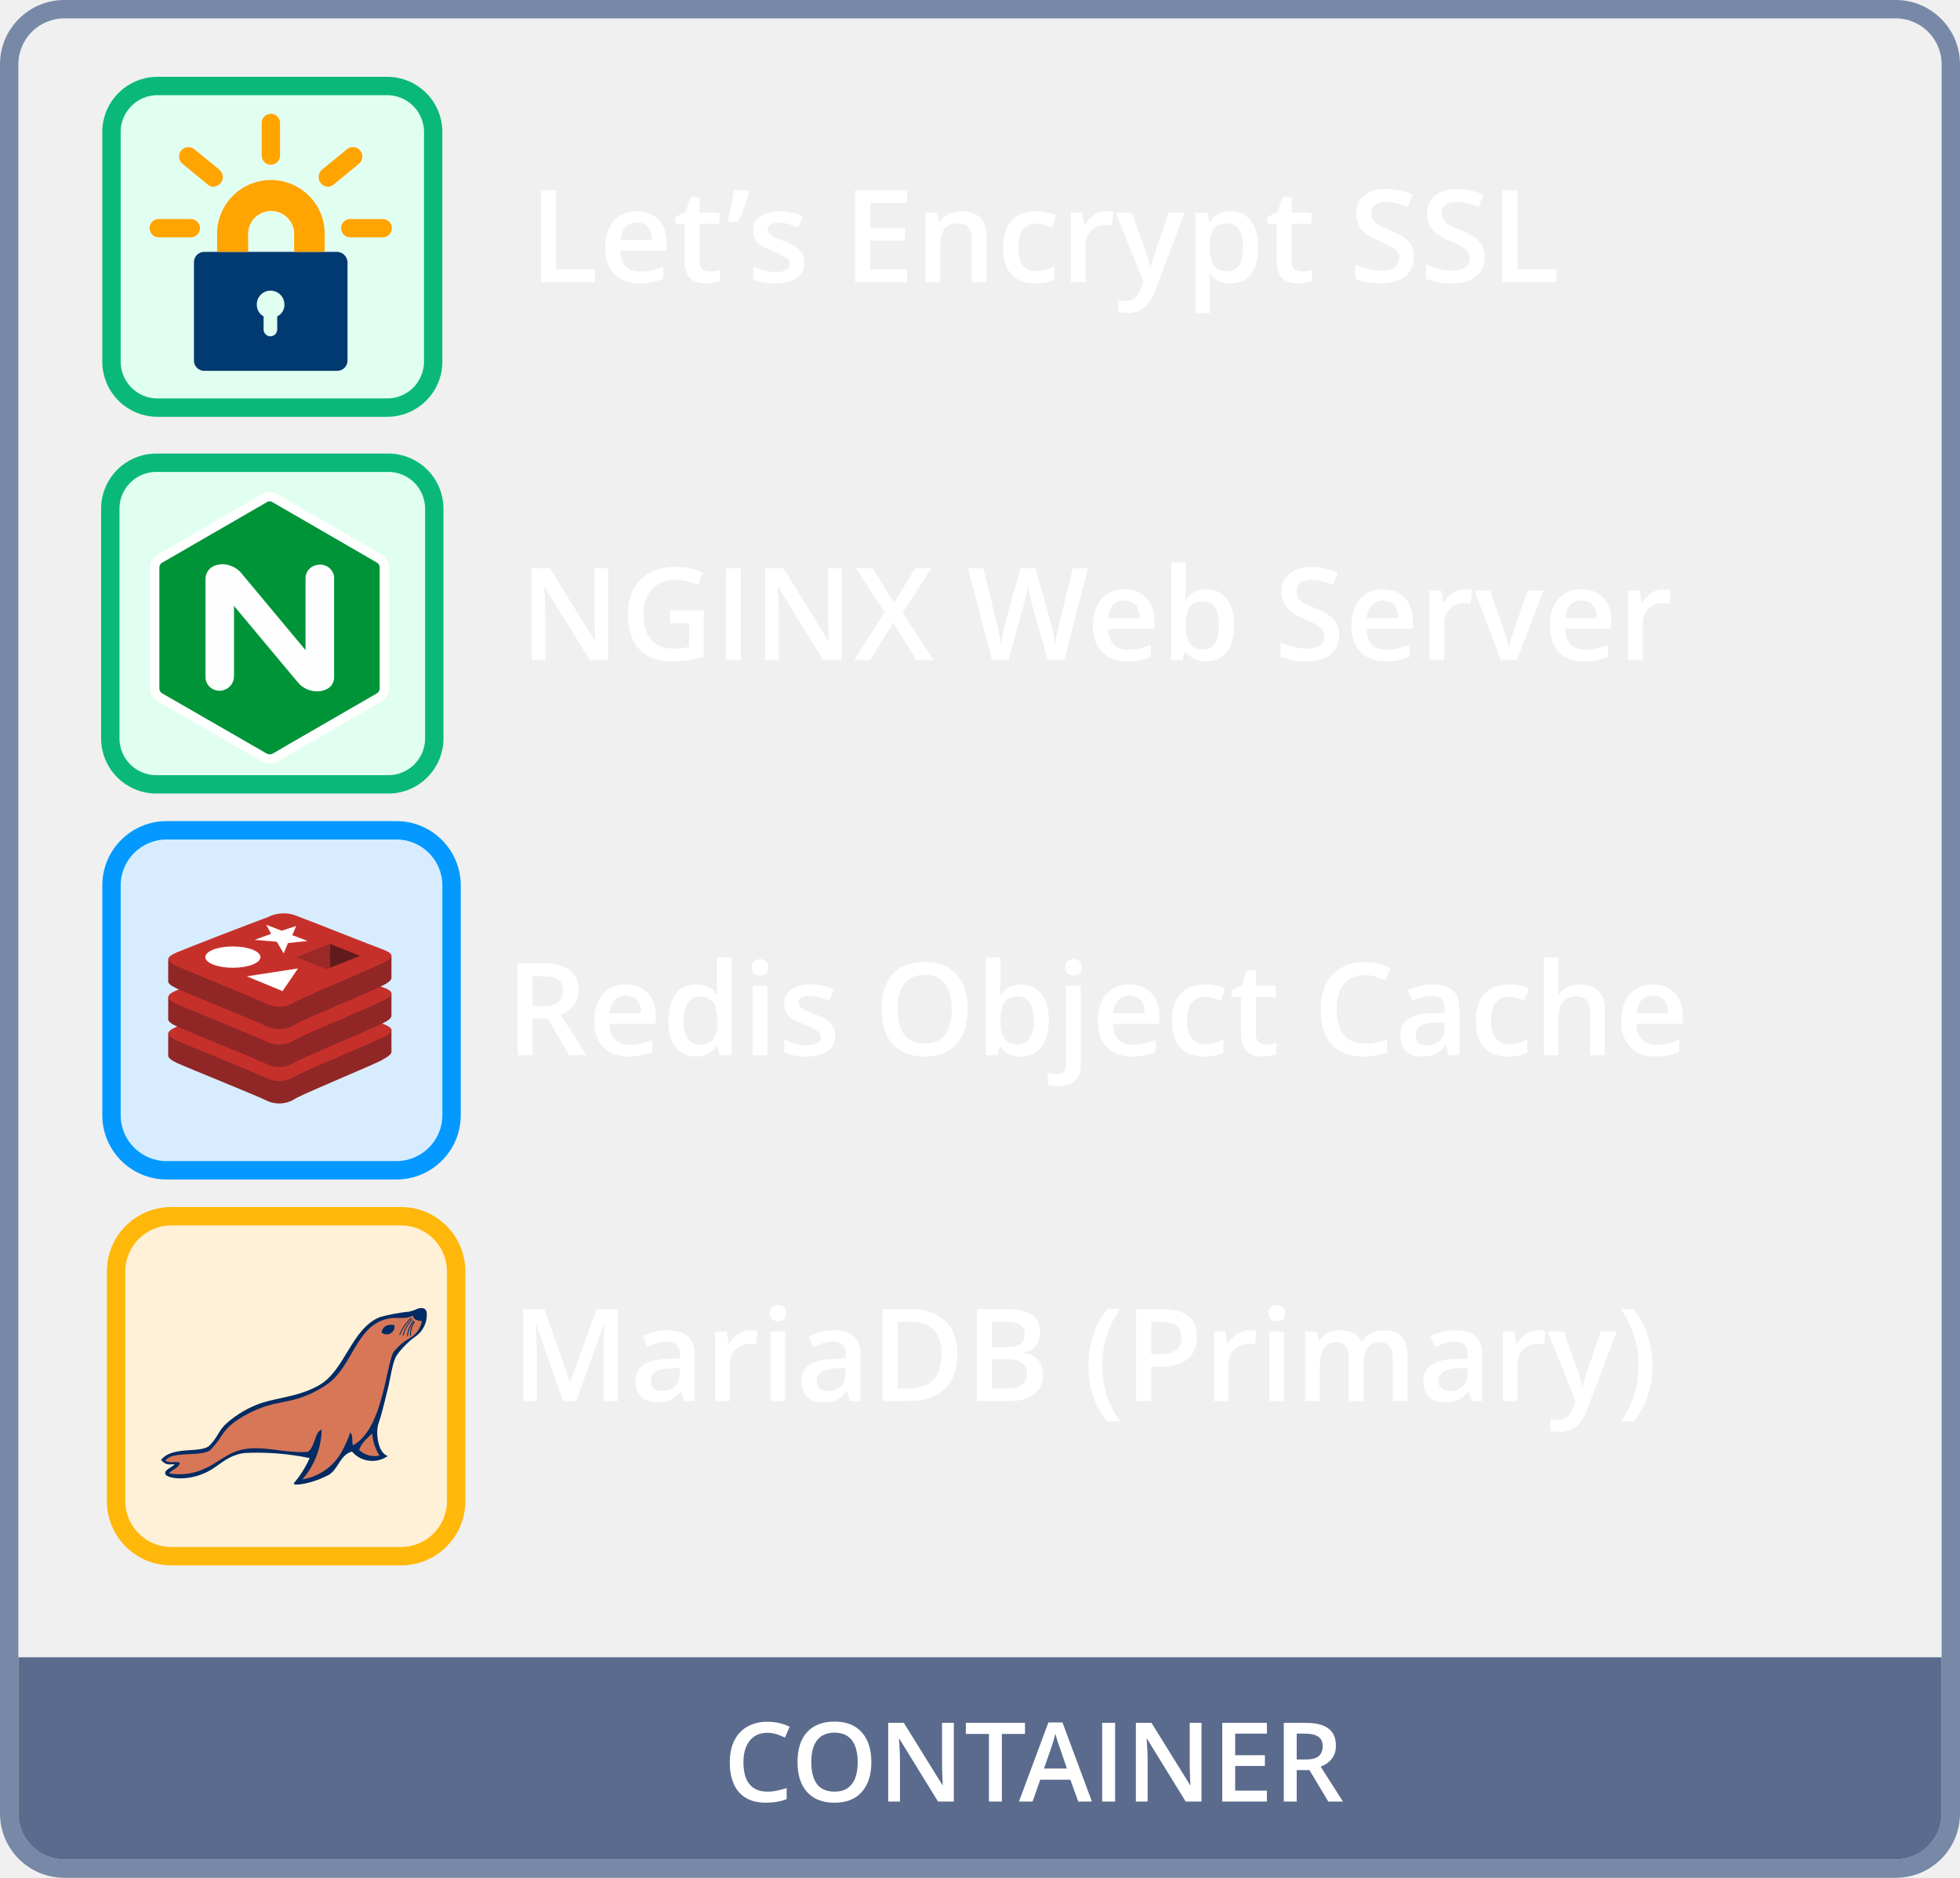
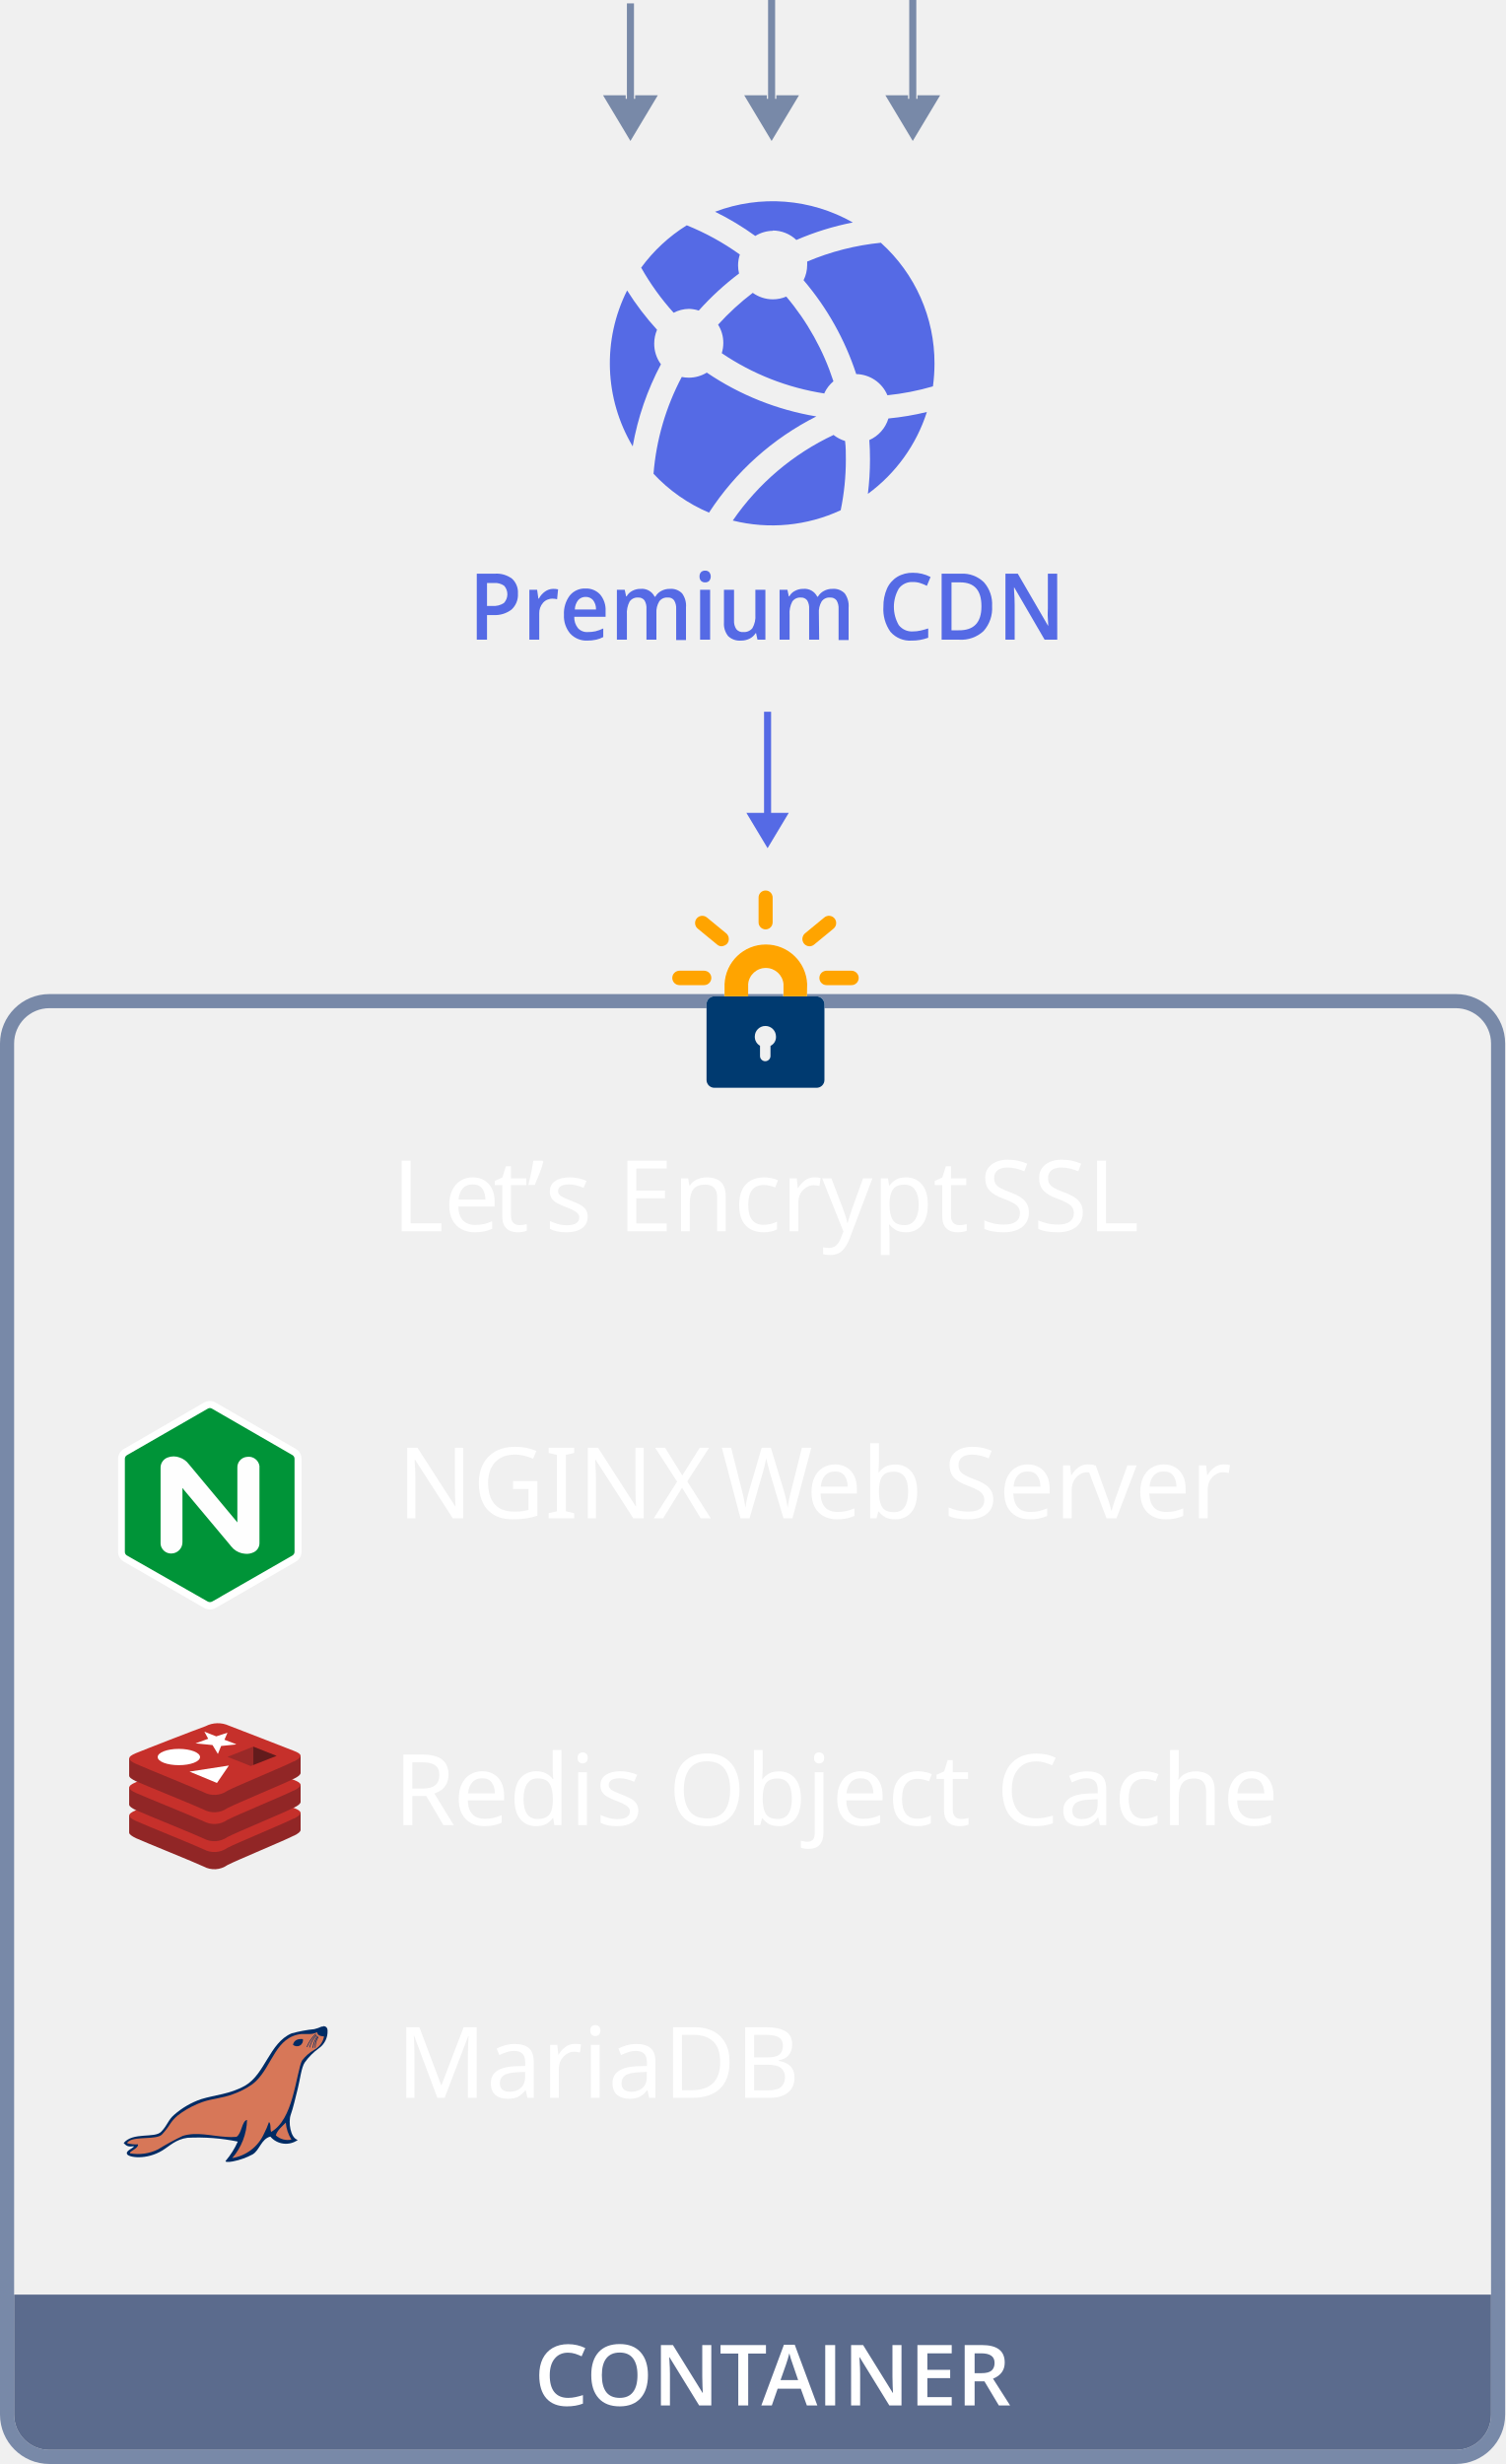
- <svg xmlns="http://www.w3.org/2000/svg" viewBox="0 0 213.25 204.36">
+ <svg xmlns="http://www.w3.org/2000/svg" viewBox="0 0 213.25 349.1">
  <defs>
-     <style>.cls-1{fill:#7889a8;}.cls-2{fill:#5b6b8d;}.cls-3{fill:#e1fff1;stroke:#0ab979;stroke-miterlimit:10;stroke-width:2px;}.cls-17,.cls-18,.cls-4{fill:#fff;}.cls-5{fill:#003a70;}.cls-6{fill:#ffa400;}.cls-7{fill:#d7edff;}.cls-8{fill:#0399ff;}.cls-9{fill:#912626;}.cls-10{fill:#c6302b;}.cls-11{fill:#621b1c;}.cls-12{fill:#9a2928;}.cls-13{fill:#fff1d7;}.cls-14{fill:#ffb70a;}.cls-15{fill:#002b64;}.cls-16{fill:#d77758;}.cls-17{font-size:12px;}.cls-17,.cls-18{font-family:OpenSans-SemiBold, Open Sans;font-weight:600;}.cls-18{font-size:14px;}.cls-19{fill:#009438;}.cls-20{fill:#fefefe;}</style>
+     <style>.cls-1{fill:#7889a8;}.cls-2{fill:#5b6b8d;}.cls-12,.cls-13,.cls-3{fill:#fff;}.cls-4{fill:#003a70;}.cls-5{fill:#ffa400;}.cls-6{fill:#912626;}.cls-7{fill:#c6302b;}.cls-8{fill:#621b1c;}.cls-9{fill:#9a2928;}.cls-10{fill:#002b64;}.cls-11{fill:#d77758;}.cls-12{font-size:12px;font-family:OpenSans-SemiBold, Open Sans;font-weight:600;}.cls-13{font-size:14px;font-family:Tahoma;}.cls-14{letter-spacing:0.01em;}.cls-15{letter-spacing:-0.03em;}.cls-16{letter-spacing:-0.01em;}.cls-17{letter-spacing:-0.02em;}.cls-18{fill:#556ae5;}.cls-19{fill:#009438;}.cls-20{fill:#fefefe;}.cls-21{letter-spacing:-0.04em;}.cls-22{letter-spacing:0em;}.cls-23{letter-spacing:-0.01em;}</style>
  </defs>
  <g id="Layer_2" data-name="Layer 2">
    <g id="Слой_1" data-name="Слой 1">
-       <path class="cls-1" d="M206.25,2a5,5,0,0,1,5,5V197.36a5,5,0,0,1-5,5H7a5,5,0,0,1-5-5V7A5,5,0,0,1,7,2H206.25m0-2H7A7,7,0,0,0,0,7V197.36a7,7,0,0,0,7,7H206.25a7,7,0,0,0,7-7V7a7,7,0,0,0-7-7Z" />
-       <path class="cls-2" d="M2,180.36H211.25a0,0,0,0,1,0,0v17a5,5,0,0,1-5,5H7a5,5,0,0,1-5-5v-17A0,0,0,0,1,2,180.36Z" />
-       <rect class="cls-3" x="12.13" y="9.36" width="35" height="35" rx="5" />
-       <path class="cls-4" d="M36.68,27.41H35.33V25.69a5.86,5.86,0,1,0-11.71,0v1.72H22.23a1.12,1.12,0,0,0-1.13,1.13V39.23a1.12,1.12,0,0,0,1.13,1.13H36.68a1.12,1.12,0,0,0,1.13-1.13V28.54A1.16,1.16,0,0,0,36.68,27.41Zm-6.52,7v1.45a.74.74,0,0,1-1.48,0V34.43a1.44,1.44,0,0,1-.74-1.3,1.48,1.48,0,0,1,3,0A1.37,1.37,0,0,1,30.16,34.43Zm-3.19-7V25.69a2.51,2.51,0,1,1,5,0v1.72Z" />
-       <path class="cls-4" d="M21.78,24.81a1,1,0,0,0-1-1H17.27a1,1,0,0,0,0,2h3.49A1,1,0,0,0,21.78,24.81Z" />
-       <path class="cls-4" d="M22.6,20.08a.87.87,0,0,0,.63.25,1.17,1.17,0,0,0,.81-.39,1.06,1.06,0,0,0-.14-1.45l-2.75-2.25a1,1,0,1,0-1.3,1.58Z" />
-       <path class="cls-4" d="M29.47,17.93a1,1,0,0,0,1-1V13.38a1,1,0,1,0-2,0v3.53A1,1,0,0,0,29.47,17.93Z" />
-       <path class="cls-4" d="M35.68,20.33a1,1,0,0,0,.67-.25l2.75-2.26a1,1,0,1,0-1.31-1.58L35,18.49a1.06,1.06,0,0,0-.14,1.45A1,1,0,0,0,35.68,20.33Z" />
-       <path class="cls-4" d="M41.64,23.78H38.11a1,1,0,0,0,0,2h3.53a1,1,0,0,0,0-2Z" />
-       <path class="cls-5" d="M36.68,27.41H22.23a1.12,1.12,0,0,0-1.13,1.13V39.23a1.12,1.12,0,0,0,1.13,1.13H36.68a1.12,1.12,0,0,0,1.13-1.13V28.54A1.16,1.16,0,0,0,36.68,27.41Zm-6.52,7v1.45a.74.74,0,0,1-1.48,0V34.43a1.44,1.44,0,0,1-.74-1.3,1.48,1.48,0,0,1,3,0A1.37,1.37,0,0,1,30.16,34.43Z" />
-       <path class="cls-6" d="M35.33,27.41H32V25.69a2.51,2.51,0,1,0-5,0v1.72H23.62V25.69a5.86,5.86,0,1,1,11.71,0Z" />
-       <path class="cls-6" d="M20.76,25.83H17.27a1,1,0,0,1,0-2h3.49a1,1,0,0,1,0,2Z" />
-       <path class="cls-6" d="M23.23,20.33a.87.87,0,0,1-.63-.25l-2.75-2.26a1,1,0,1,1,1.3-1.58l2.75,2.25A1.06,1.06,0,0,1,24,19.94,1.17,1.17,0,0,1,23.23,20.33Z" />
-       <path class="cls-6" d="M29.47,17.93a1,1,0,0,1-1-1V13.38a1,1,0,1,1,2,0v3.53A1,1,0,0,1,29.47,17.93Z" />
-       <path class="cls-6" d="M35.68,20.33a1,1,0,0,1-.78-.39A1.06,1.06,0,0,1,35,18.49l2.75-2.25a1,1,0,1,1,1.31,1.58l-2.75,2.26A1,1,0,0,1,35.68,20.33Z" />
-       <path class="cls-6" d="M41.64,25.83H38.11a1,1,0,0,1,0-2h3.53a1,1,0,0,1,0,2Z" />
-       <rect class="cls-3" x="12" y="50.36" width="35.25" height="35" rx="5" />
-       <rect class="cls-7" x="12.13" y="90.36" width="37" height="37" rx="6" />
-       <path class="cls-8" d="M43.13,91.36a5,5,0,0,1,5,5v25a5,5,0,0,1-5,5h-25a5,5,0,0,1-5-5v-25a5,5,0,0,1,5-5h25m0-2h-25a7,7,0,0,0-7,7v25a7,7,0,0,0,7,7h25a7,7,0,0,0,7-7v-25a7,7,0,0,0-7-7Z" />
-       <path class="cls-9" d="M41.64,115.33c-1.29.67-8,3.43-9.43,4.18a3.21,3.21,0,0,1-3.36.19c-1.12-.54-8.27-3.42-9.55-4-.65-.3-1-.56-1-.81V112.4s9.3-2,10.81-2.57a3.87,3.87,0,0,1,3.3-.09c1.27.47,8.91,1.85,10.18,2.31,0,0,0,2.2,0,2.42s-.29.51-1,.86" />
-       <path class="cls-10" d="M41.64,112.89c-1.29.67-8,3.43-9.43,4.18a3.21,3.21,0,0,1-3.36.19c-1.12-.54-8.27-3.42-9.55-4s-1.32-1-.05-1.53,8.36-3.28,9.87-3.82a3.8,3.8,0,0,1,3.3-.09c1.27.47,7.95,3.12,9.21,3.59s1.31.84,0,1.52" />
-       <path class="cls-9" d="M41.64,111.35c-1.29.68-8,3.44-9.43,4.18a3.19,3.19,0,0,1-3.36.2c-1.12-.54-8.27-3.42-9.55-4-.65-.3-1-.56-1-.81v-2.45s9.3-2,10.81-2.57a3.83,3.83,0,0,1,3.3-.09c1.27.47,8.91,1.85,10.18,2.31,0,0,0,2.19,0,2.42s-.29.51-1,.85" />
-       <path class="cls-10" d="M41.64,108.91c-1.29.68-8,3.44-9.43,4.18a3.19,3.19,0,0,1-3.36.2c-1.12-.54-8.27-3.42-9.55-4s-1.32-1-.05-1.53,8.36-3.28,9.87-3.82a3.8,3.8,0,0,1,3.3-.09c1.27.47,7.95,3.12,9.21,3.58s1.31.85,0,1.52h0" />
-       <path class="cls-9" d="M41.64,107.24c-1.29.67-8,3.43-9.43,4.18a3.21,3.21,0,0,1-3.36.19c-1.12-.54-8.27-3.42-9.55-4-.65-.3-1-.56-1-.81v-2.45s9.3-2,10.81-2.56a3.83,3.83,0,0,1,3.3-.1c1.27.47,8.91,1.85,10.18,2.31,0,0,0,2.2,0,2.42s-.29.51-1,.86" />
-       <path class="cls-10" d="M41.64,104.8c-1.29.67-8,3.43-9.43,4.18a3.21,3.21,0,0,1-3.36.19c-1.12-.54-8.27-3.42-9.55-4s-1.32-1-.05-1.53,8.36-3.28,9.87-3.82a3.8,3.8,0,0,1,3.3-.09c1.27.47,7.95,3.12,9.21,3.59s1.31.84,0,1.52" />
-       <path class="cls-4" d="M33.42,102.41l-2.09.22-.46,1.12-.76-1.26-2.41-.21,1.8-.65-.54-1,1.68.66,1.59-.52-.43,1,1.62.61" />
-       <path class="cls-4" d="M30.74,107.86l-3.89-1.61,5.58-.86-1.69,2.47" />
-       <path class="cls-4" d="M25.34,103c1.65,0,3,.52,3,1.16s-1.33,1.16-3,1.16-3-.52-3-1.16,1.33-1.16,3-1.16" />
-       <path class="cls-11" d="M35.89,102.72l3.3,1.3-3.3,1.31v-2.61" />
-       <path class="cls-12" d="M32.23,104.16l3.66-1.44v2.61l-.36.14-3.3-1.31" />
-       <rect class="cls-13" x="12.63" y="132.36" width="37" height="37" rx="6" />
-       <path class="cls-14" d="M43.63,133.36a5,5,0,0,1,5,5v25a5,5,0,0,1-5,5h-25a5,5,0,0,1-5-5v-25a5,5,0,0,1,5-5h25m0-2h-25a7,7,0,0,0-7,7v25a7,7,0,0,0,7,7h25a7,7,0,0,0,7-7v-25a7,7,0,0,0-7-7Z" />
-       <path class="cls-15" d="M45.8,142.36c-.45,0-.3.14-1.27.38a19.48,19.48,0,0,0-3.22.6c-3.13,1.32-3.76,5.81-6.61,7.42-2.13,1.21-4.28,1.3-6.21,1.91a11.23,11.23,0,0,0-3.81,2.2c-.89.77-.92,1.45-1.85,2.41s-4,0-5.31,1.6c.43.44.62.56,1.48.45-.18.34-1.22.62-1,1.11s2.74.87,5-.51c1.06-.65,1.91-1.57,3.57-1.8a27.85,27.85,0,0,1,7.12.55,11.3,11.3,0,0,1-1.7,2.71c-.19.19.37.22,1,.1a10,10,0,0,0,2.81-1c1-.61,1.21-2.18,2.5-2.52a2.9,2.9,0,0,0,3.89.48c-1.07-.3-1.36-2.57-1-3.57s.68-2.46,1-3.71.5-3,1-3.71a8.86,8.86,0,0,1,2-2A2.89,2.89,0,0,0,46.44,143c0-.43-.23-.67-.64-.65Z" />
-       <path class="cls-16" d="M18.44,160.35a6.44,6.44,0,0,0,3.94-.57c1.11-.49,2.19-1.48,3.5-1.9,1.94-.62,4.06,0,6.12.12a9.36,9.36,0,0,0,1.5,0c.77-.48.75-2.25,1.5-2.41A8.55,8.55,0,0,1,32.9,161a6,6,0,0,0,4.49-3.42,12.81,12.81,0,0,0,.72-1.69c.32.25.14,1,.3,1.41,1.55-.87,2.43-2.83,3-4.82.67-2.3,1-4.63,1.39-5.31a5.75,5.75,0,0,1,1.7-1.49,2.74,2.74,0,0,0,1.41-1.91c-.73-.07-.9-.24-1-.6a2.17,2.17,0,0,1-1.07.26c-.33,0-.69,0-1.13,0-3.64.37-4.1,4.38-6.43,6.65a6.19,6.19,0,0,1-.55.47A11.41,11.41,0,0,1,33,152c-1.49.57-2.91.61-4.31,1.11a12.59,12.59,0,0,0-2.91,1.46c-.21.14-.41.29-.6.44a6,6,0,0,0-1.13,1.32,9.32,9.32,0,0,1-1.12,1.43c-.77.76-3.66.22-4.67.93a.8.8,0,0,0-.27.28c.56.26.93.1,1.56.17.09.61-1.31,1-1.11,1.25Z" />
-       <path class="cls-16" d="M40.49,156a5.28,5.28,0,0,0,.8,2.41,2.49,2.49,0,0,1-2.21-.6C39.24,157.08,40.07,156.43,40.49,156Z" />
-       <path class="cls-15" d="M41.51,145a.85.85,0,0,0,1.4-.8C42.11,144.08,41.65,144.36,41.51,145Z" />
-       <path class="cls-15" d="M45.1,143.91a2.67,2.67,0,0,0-.4,1.39c0,.13-.09.21-.09,0a2.68,2.68,0,0,1,.39-1.43C45.1,143.72,45.15,143.79,45.1,143.91Z" />
-       <path class="cls-15" d="M45,143.8a3.33,3.33,0,0,0-.61,1.51c0,.12-.12.2-.1,0a3.33,3.33,0,0,1,.62-1.55C45,143.61,45,143.69,45,143.8Z" />
-       <path class="cls-15" d="M44.84,143.66a3.79,3.79,0,0,0-.91,1.58c0,.12-.13.19-.1,0a4.2,4.2,0,0,1,.91-1.62C44.86,143.47,44.91,143.55,44.84,143.66Z" />
-       <path class="cls-15" d="M44.73,143.5a5.33,5.33,0,0,0-1.16,1.69c0,.12-.16.18-.1,0a5.27,5.27,0,0,1,1.17-1.73c.14-.13.17,0,.09.05Z" />
-       <text class="cls-17" transform="translate(78.7 196.06)">CONTAINER</text>
-       <text class="cls-18" transform="translate(57.55 30.7)">Let’s Encrypt SSL</text>
-       <text class="cls-18" transform="translate(56.53 71.84)">NGINX Web Server</text>
-       <text class="cls-18" transform="translate(55 114.84)">Redis Object Cache</text>
-       <text class="cls-18" transform="translate(55.61 152.47)">MariaDB (Primary)</text>
+       <path class="cls-1" d="M206.25,142.84a5,5,0,0,1,5,5V342.1a5,5,0,0,1-5,5H7a5,5,0,0,1-5-5V147.84a5,5,0,0,1,5-5H206.25m0-2H7a7,7,0,0,0-7,7V342.1a7,7,0,0,0,7,7H206.25a7,7,0,0,0,7-7V147.84a7,7,0,0,0-7-7Z" />
+       <path class="cls-2" d="M2,325.1H211.25a0,0,0,0,1,0,0v17a5,5,0,0,1-5,5H7a5,5,0,0,1-5-5v-17A0,0,0,0,1,2,325.1Z" />
+       <path class="cls-3" d="M115.68,141.16h-1.35v-1.73a5.86,5.86,0,0,0-11.71,0v1.73h-1.39a1.12,1.12,0,0,0-1.13,1.13V153a1.11,1.11,0,0,0,1.13,1.12h14.45a1.11,1.11,0,0,0,1.13-1.12V142.29A1.16,1.16,0,0,0,115.68,141.16Zm-6.52,7v1.45a.74.74,0,0,1-1.48,0v-1.45a1.45,1.45,0,0,1-.74-1.3,1.48,1.48,0,1,1,3,0A1.38,1.38,0,0,1,109.16,148.18Zm-3.19-7v-1.73a2.51,2.51,0,0,1,5,0v1.73Z" />
+       <path class="cls-3" d="M100.78,138.55a1,1,0,0,0-1-1H96.27a1,1,0,0,0,0,2.05h3.49A1,1,0,0,0,100.78,138.55Z" />
+       <path class="cls-3" d="M101.6,133.83a.91.91,0,0,0,.63.24,1.2,1.2,0,0,0,.81-.38,1.06,1.06,0,0,0-.14-1.45L100.15,130a1,1,0,1,0-1.3,1.59Z" />
+       <path class="cls-3" d="M108.47,131.68a1,1,0,0,0,1-1v-3.52a1,1,0,1,0-2,0v3.52A1,1,0,0,0,108.47,131.68Z" />
+       <path class="cls-3" d="M114.68,134.07a1,1,0,0,0,.67-.24l2.75-2.26a1,1,0,0,0-1.31-1.59L114,132.24a1.06,1.06,0,0,0-.14,1.45A1,1,0,0,0,114.68,134.07Z" />
+       <path class="cls-3" d="M120.64,137.53h-3.53a1,1,0,0,0,0,2.05h3.53a1,1,0,0,0,0-2.05Z" />
+       <path class="cls-4" d="M115.68,141.16H101.23a1.12,1.12,0,0,0-1.13,1.13V153a1.11,1.11,0,0,0,1.13,1.12h14.45a1.11,1.11,0,0,0,1.13-1.12V142.29A1.16,1.16,0,0,0,115.68,141.16Zm-6.52,7v1.45a.74.74,0,0,1-1.48,0v-1.45a1.45,1.45,0,0,1-.74-1.3,1.48,1.48,0,1,1,3,0A1.38,1.38,0,0,1,109.16,148.18Z" />
+       <path class="cls-5" d="M114.33,141.16H111v-1.73a2.51,2.51,0,0,0-5,0v1.73h-3.35v-1.73a5.86,5.86,0,0,1,11.71,0Z" />
+       <path class="cls-5" d="M99.76,139.58H96.27a1,1,0,0,1,0-2.05h3.49a1,1,0,0,1,0,2.05Z" />
+       <path class="cls-5" d="M102.23,134.07a.91.91,0,0,1-.63-.24l-2.75-2.26a1,1,0,1,1,1.3-1.59l2.75,2.26a1.06,1.06,0,0,1,.14,1.45A1.2,1.2,0,0,1,102.23,134.07Z" />
+       <path class="cls-5" d="M108.47,131.68a1,1,0,0,1-1-1v-3.52a1,1,0,1,1,2,0v3.52A1,1,0,0,1,108.47,131.68Z" />
+       <path class="cls-5" d="M114.68,134.07a1,1,0,0,1-.78-.38,1.06,1.06,0,0,1,.14-1.45l2.75-2.26a1,1,0,0,1,1.31,1.59l-2.75,2.26A1,1,0,0,1,114.68,134.07Z" />
+       <path class="cls-5" d="M120.64,139.58h-3.53a1,1,0,0,1,0-2.05h3.53a1,1,0,0,1,0,2.05Z" />
+       <path class="cls-6" d="M41.64,260.07c-1.29.68-8,3.44-9.43,4.18a3.19,3.19,0,0,1-3.36.2c-1.12-.54-8.27-3.42-9.55-4-.65-.31-1-.57-1-.81v-2.45s9.3-2,10.81-2.57a3.8,3.8,0,0,1,3.3-.09c1.27.47,8.91,1.85,10.18,2.31,0,0,0,2.19,0,2.42s-.29.51-1,.85" />
+       <path class="cls-7" d="M41.64,257.63c-1.29.68-8,3.44-9.43,4.18a3.19,3.19,0,0,1-3.36.2c-1.12-.54-8.27-3.42-9.55-4s-1.32-1-.05-1.53,8.36-3.28,9.87-3.82a3.78,3.78,0,0,1,3.29-.09c1.28.47,8,3.12,9.22,3.58s1.31.85,0,1.52" />
+       <path class="cls-6" d="M41.64,256.1c-1.29.68-8,3.44-9.43,4.18a3.19,3.19,0,0,1-3.36.2c-1.12-.54-8.27-3.42-9.55-4-.65-.31-1-.57-1-.81v-2.46s9.3-2,10.81-2.56a3.8,3.8,0,0,1,3.3-.09c1.27.47,8.91,1.85,10.18,2.31,0,0,0,2.19,0,2.42s-.29.51-1,.85" />
+       <path class="cls-7" d="M41.64,253.66c-1.29.68-8,3.44-9.43,4.18a3.19,3.19,0,0,1-3.36.2c-1.12-.54-8.27-3.42-9.55-4s-1.32-1-.05-1.53,8.36-3.28,9.87-3.82a3.78,3.78,0,0,1,3.29-.09c1.28.46,8,3.12,9.22,3.58s1.31.85,0,1.52h0" />
+       <path class="cls-6" d="M41.64,252c-1.29.68-8,3.44-9.43,4.18a3.19,3.19,0,0,1-3.36.2c-1.12-.54-8.27-3.42-9.55-4-.65-.31-1-.56-1-.81v-2.45s9.3-2,10.81-2.57a3.8,3.8,0,0,1,3.3-.09c1.27.47,8.91,1.85,10.18,2.31,0,0,0,2.19,0,2.42s-.29.51-1,.85" />
+       <path class="cls-7" d="M41.64,249.54c-1.29.68-8,3.44-9.43,4.18a3.19,3.19,0,0,1-3.36.2c-1.12-.54-8.27-3.42-9.55-4s-1.32-1-.05-1.53,8.36-3.28,9.87-3.82a3.78,3.78,0,0,1,3.29-.09c1.28.47,8,3.12,9.22,3.58s1.31.85,0,1.52" />
+       <path class="cls-3" d="M33.42,247.16l-2.09.21-.46,1.13-.76-1.26L27.7,247l1.8-.65-.54-1,1.68.66,1.59-.52-.43,1,1.62.61" />
+       <path class="cls-3" d="M30.74,252.61,26.85,251l5.58-.86-1.69,2.47" />
+       <path class="cls-3" d="M25.34,247.78c1.65,0,3,.52,3,1.16s-1.33,1.15-3,1.15-3-.51-3-1.15,1.33-1.16,3-1.16" />
+       <path class="cls-8" d="M35.89,247.46l3.3,1.31-3.3,1.3v-2.61" />
+       <path class="cls-9" d="M32.23,248.91l3.66-1.45v2.61l-.36.14-3.3-1.3" />
+       <path class="cls-10" d="M45.8,287.11c-.45,0-.3.14-1.27.38a19.48,19.48,0,0,0-3.22.6c-3.13,1.32-3.76,5.81-6.61,7.42-2.13,1.2-4.28,1.3-6.21,1.9a11.43,11.43,0,0,0-3.81,2.21c-.89.77-.92,1.45-1.85,2.41s-4,0-5.31,1.6c.43.44.62.56,1.48.45-.18.33-1.22.62-1,1.11s2.74.87,5-.51c1.06-.65,1.91-1.58,3.57-1.8a28.28,28.28,0,0,1,7.12.54,11.11,11.11,0,0,1-1.7,2.71c-.19.2.37.22,1,.1a10,10,0,0,0,2.81-1c1-.61,1.21-2.18,2.5-2.52a2.9,2.9,0,0,0,3.89.48c-1.07-.3-1.36-2.57-1-3.57s.68-2.46,1-3.71.5-3,1-3.72a8.79,8.79,0,0,1,2-2,2.89,2.89,0,0,0,1.22-2.47c0-.43-.23-.67-.64-.65Z" />
+       <path class="cls-11" d="M18.44,305.09a6.44,6.44,0,0,0,3.94-.56,35.69,35.69,0,0,1,3.5-1.91c1.94-.62,4.06,0,6.12.13a8.32,8.32,0,0,0,1.5,0c.77-.47.75-2.24,1.5-2.4a8.55,8.55,0,0,1-2.1,5.41,6,6,0,0,0,4.49-3.43,12.13,12.13,0,0,0,.72-1.68c.32.25.14,1,.3,1.4,1.55-.86,2.43-2.82,3-4.81.67-2.3,1-4.63,1.39-5.31a5.93,5.93,0,0,1,1.7-1.5,2.7,2.7,0,0,0,1.41-1.9c-.73-.07-.9-.24-1-.61a2.07,2.07,0,0,1-1.07.26c-.33,0-.69,0-1.13,0-3.64.38-4.1,4.39-6.43,6.66a6.19,6.19,0,0,1-.55.47A11.41,11.41,0,0,1,33,296.71c-1.49.57-2.91.61-4.31,1.1a13,13,0,0,0-2.91,1.47c-.21.14-.41.29-.6.44A5.55,5.55,0,0,0,24.05,301a9.32,9.32,0,0,1-1.12,1.43c-.77.76-3.66.22-4.67.93a.72.72,0,0,0-.27.28,4.43,4.43,0,0,0,1.56.17c.09.6-1.31,1-1.11,1.24Z" />
+       <path class="cls-11" d="M40.49,300.73a5.36,5.36,0,0,0,.8,2.41,2.49,2.49,0,0,1-2.21-.6C39.24,301.83,40.07,301.18,40.49,300.73Z" />
+       <path class="cls-10" d="M41.51,289.7a.85.85,0,0,0,1.4-.8C42.11,288.83,41.65,289.1,41.51,289.7Z" />
+       <path class="cls-10" d="M45.1,288.66a2.67,2.67,0,0,0-.4,1.39c0,.12-.09.21-.09,0a2.65,2.65,0,0,1,.39-1.43C45.1,288.47,45.15,288.54,45.1,288.66Z" />
+       <path class="cls-10" d="M45,288.55a3.33,3.33,0,0,0-.61,1.5c0,.13-.12.21-.1,0a3.33,3.33,0,0,1,.62-1.54C45,288.36,45,288.44,45,288.55Z" />
+       <path class="cls-10" d="M44.84,288.41a3.79,3.79,0,0,0-.91,1.58c0,.12-.13.19-.1,0a4.13,4.13,0,0,1,.91-1.62C44.86,288.22,44.91,288.3,44.84,288.41Z" />
+       <path class="cls-10" d="M44.73,288.25a5.21,5.21,0,0,0-1.16,1.69c0,.12-.16.17-.1,0a5.27,5.27,0,0,1,1.17-1.73c.14-.13.17-.05.09.05Z" />
+       <text class="cls-12" transform="translate(75.7 340.81)">CONTAINER</text>
+       <text class="cls-13" transform="translate(55.55 174.45)">Le<tspan class="cls-14" x="14.33" y="0">t</tspan>
+         <tspan class="cls-15" x="19.14" y="0">’</tspan>
+         <tspan x="21.63" y="0">s Encrypt </tspan>
+         <tspan class="cls-16" x="83.19" y="0">S</tspan>
+         <tspan x="90.83" y="0">SL</tspan>
+       </text>
+       <text class="cls-13" transform="translate(55.79 258.59)">
+         <tspan class="cls-17">R</tspan>
+         <tspan x="8.44" y="0">edis Object Cache</tspan>
+       </text>
+       <text class="cls-13" transform="translate(56.2 297.22)">MariaDB</text>
      <text />
-       <path class="cls-19" d="M29.34,82.56a1.21,1.21,0,0,1-.59-.16L17.4,75.89a1.09,1.09,0,0,1-.56-1V61.78a1,1,0,0,1,.61-1l11.31-6.54a1.07,1.07,0,0,1,.58-.18,1,1,0,0,1,.55.16l11.39,6.56a1.11,1.11,0,0,1,.56,1V74.9a1.09,1.09,0,0,1-.56,1L31.5,81.56c-.51.31-1,.61-1.56.9A1.25,1.25,0,0,1,29.34,82.56Z" />
-       <path class="cls-4" d="M29.34,54.56a.51.51,0,0,1,.29.08L41,61.22a.61.61,0,0,1,.31.56V74.9a.62.62,0,0,1-.31.56l-9.78,5.65L29.7,82A.71.71,0,0,1,29,82L17.65,75.46a.59.59,0,0,1-.31-.54V61.78a.59.59,0,0,1,.33-.56L29,54.67a.57.57,0,0,1,.33-.11m0-1a1.62,1.62,0,0,0-.88.26L17.2,60.34a1.58,1.58,0,0,0-.86,1.46V74.92a1.58,1.58,0,0,0,.78,1.38l11.39,6.57a1.73,1.73,0,0,0,.84.23,1.72,1.72,0,0,0,.83-.22c.53-.29,1.06-.6,1.58-.91l9.77-5.65a1.62,1.62,0,0,0,.8-1.48V61.78a1.58,1.58,0,0,0-.81-1.43L30.15,53.78A1.48,1.48,0,0,0,29.34,53.56Z" />
-       <path class="cls-20" d="M25.46,65.93v7.63a1.58,1.58,0,0,1-1.55,1.61h-.06a1.52,1.52,0,0,1-1.29-.74,1.36,1.36,0,0,1-.2-.76V63.06a1.53,1.53,0,0,1,1-1.5,2.37,2.37,0,0,1,1.7,0,2.66,2.66,0,0,1,1.3.94l6.78,8.13a.88.88,0,0,0,.1.13V63a1.48,1.48,0,0,1,1.35-1.53,1.52,1.52,0,0,1,1.76,1.27v10.9A1.43,1.43,0,0,1,35.55,75a2.24,2.24,0,0,1-1.22.23,2.74,2.74,0,0,1-1.68-.71,9.45,9.45,0,0,1-.66-.76L25.51,66a.1.1,0,0,0-.05-.08Z" />
+       <line class="cls-1" x1="89.32" y1="0.48" x2="89.32" y2="15.48" />
+       <rect class="cls-1" x="88.82" y="0.48" width="1" height="15" />
+       <polyline class="cls-1" points="88.65 14 86.32 14 89.32 19 92.32 14 89.99 14" />
+       <polygon class="cls-1" points="89.32 19.97 85.44 13.5 88.65 13.5 88.65 14.5 87.2 14.5 89.32 18.03 91.44 14.5 89.99 14.5 89.99 13.5 93.2 13.5 89.32 19.97" />
+       <line class="cls-1" x1="109.32" x2="109.32" y2="15" />
+       <rect class="cls-1" x="108.82" width="1" height="15" />
+       <polyline class="cls-1" points="108.65 14 106.32 14 109.32 19 112.32 14 109.99 14" />
+       <polygon class="cls-1" points="109.32 19.97 105.44 13.5 108.65 13.5 108.65 14.5 107.2 14.5 109.32 18.03 111.44 14.5 109.99 14.5 109.99 13.5 113.2 13.5 109.32 19.97" />
+       <line class="cls-1" x1="129.32" x2="129.32" y2="15" />
+       <rect class="cls-1" x="128.82" width="1" height="15" />
+       <polyline class="cls-1" points="128.65 14 126.32 14 129.32 19 132.32 14 129.99 14" />
+       <polygon class="cls-1" points="129.32 19.97 125.44 13.5 128.65 13.5 128.65 14.5 127.2 14.5 129.32 18.03 131.44 14.5 129.99 14.5 129.99 13.5 133.2 13.5 129.32 19.97" />
+       <path class="cls-18" d="M97.59,43.76A4.92,4.92,0,0,1,99,44a40,40,0,0,1,5.71-5.25,4.75,4.75,0,0,1-.14-1.14,5,5,0,0,1,.25-1.55,35.91,35.91,0,0,0-7.52-4.14,23.24,23.24,0,0,0-6.46,6,35.87,35.87,0,0,0,4.6,6.39A4.86,4.86,0,0,1,97.59,43.76Zm-4.9,4.9a5,5,0,0,1,.4-1.94,39.14,39.14,0,0,1-4.24-5.57,23,23,0,0,0,.79,22.09,39.37,39.37,0,0,1,4-11.63A4.88,4.88,0,0,1,92.69,48.66Zm16.8-16A4.84,4.84,0,0,1,112.83,34a38.87,38.87,0,0,1,8-2.48A23,23,0,0,0,101.31,30a38.64,38.64,0,0,1,5.7,3.43A4.85,4.85,0,0,1,109.49,32.7Zm7.32,23a4.89,4.89,0,0,1,1.27-1.64,35.67,35.67,0,0,0-6.68-12,4.83,4.83,0,0,1-1.91.39,4.89,4.89,0,0,1-2.84-.92,36.18,36.18,0,0,0-4.91,4.51,4.83,4.83,0,0,1,.74,2.58,5,5,0,0,1-.22,1.46A35.53,35.53,0,0,0,116.81,55.75Zm6.35,6.6c.07.93.1,1.86.1,2.81a39.67,39.67,0,0,1-.3,4.9,23.08,23.08,0,0,0,8.36-11.6,39,39,0,0,1-5.45.92A4.89,4.89,0,0,1,123.16,62.35ZM115.66,59a39.09,39.09,0,0,1-15.52-6.21,4.89,4.89,0,0,1-2.55.72,5.38,5.38,0,0,1-1-.1,35.34,35.34,0,0,0-4,13.71,23,23,0,0,0,7.86,5.51A39.2,39.2,0,0,1,115.66,59Zm9.18-24.61a35.75,35.75,0,0,0-10.48,2.67,4,4,0,0,1,0,.49,4.86,4.86,0,0,1-.51,2.15A39.32,39.32,0,0,1,121.31,53a4.9,4.9,0,0,1,4.42,3,36.26,36.26,0,0,0,6.45-1.26,24.41,24.41,0,0,0,.22-3.22A22.93,22.93,0,0,0,124.84,34.43Zm-6.71,27.22a35.77,35.77,0,0,0-14.31,12.14,23,23,0,0,0,15.29-1.46,35.37,35.37,0,0,0,.73-7.17c0-.89,0-1.77-.11-2.64A5,5,0,0,1,118.13,61.65Z" />
+       <path class="cls-18" d="M73.38,84.11a2.83,2.83,0,0,1-.9,2.25,3.83,3.83,0,0,1-2.57.78H69v3.49H67.55V81.28h2.54a3.66,3.66,0,0,1,2.47.72A2.64,2.64,0,0,1,73.38,84.11ZM69,85.85h.77a2.62,2.62,0,0,0,1.62-.41A1.82,1.82,0,0,0,71.44,83a2.18,2.18,0,0,0-1.45-.4H69Z" />
+       <path class="cls-18" d="M78.36,83.43a2.83,2.83,0,0,1,.71.07l-.14,1.4a2.59,2.59,0,0,0-.63-.08,1.76,1.76,0,0,0-1.37.59,2.21,2.21,0,0,0-.53,1.53v3.69H75V83.56H76.1l.18,1.25h.07a2.77,2.77,0,0,1,.87-1A2,2,0,0,1,78.36,83.43Z" />
+       <path class="cls-18" d="M83.21,90.76a3.11,3.11,0,0,1-2.43-1,3.82,3.82,0,0,1-.88-2.65,4.19,4.19,0,0,1,.82-2.73,2.72,2.72,0,0,1,2.23-1,2.68,2.68,0,0,1,2.08.85,3.38,3.38,0,0,1,.77,2.34v.82H81.36A2.42,2.42,0,0,0,81.89,89a1.74,1.74,0,0,0,1.39.55,5.29,5.29,0,0,0,1.09-.11,5.94,5.94,0,0,0,1.1-.4v1.22a4,4,0,0,1-1,.37A5.54,5.54,0,0,1,83.21,90.76ZM83,84.57a1.38,1.38,0,0,0-1.08.45,2.27,2.27,0,0,0-.48,1.33h3A2,2,0,0,0,84,85,1.33,1.33,0,0,0,83,84.57Z" />
+       <path class="cls-18" d="M93,90.63H91.59V86.27a2.1,2.1,0,0,0-.28-1.21,1.05,1.05,0,0,0-.91-.4,1.35,1.35,0,0,0-1.2.57,3.5,3.5,0,0,0-.38,1.88v3.52H87.4V83.56h1.11l.2.93h.07a1.91,1.91,0,0,1,.81-.78,2.4,2.4,0,0,1,1.16-.28,2,2,0,0,1,2,1.11h.1a2,2,0,0,1,.83-.81,2.44,2.44,0,0,1,1.23-.3,2.17,2.17,0,0,1,1.73.64,2.93,2.93,0,0,1,.55,2v4.61H95.8V86.27a2.1,2.1,0,0,0-.29-1.21,1,1,0,0,0-.91-.4,1.34,1.34,0,0,0-1.2.55A2.89,2.89,0,0,0,93,86.89Z" />
+       <path class="cls-18" d="M99.11,81.69a.89.89,0,0,1,.2-.62.78.78,0,0,1,.6-.22.75.75,0,0,1,.58.22,1,1,0,0,1,0,1.22.75.75,0,0,1-.58.22.78.78,0,0,1-.6-.22A.89.89,0,0,1,99.11,81.69Zm1.5,8.94H99.19V83.56h1.42Z" />
+       <path class="cls-18" d="M107.32,90.63l-.2-.92h-.07a2,2,0,0,1-.84.77,2.61,2.61,0,0,1-1.24.28,2.35,2.35,0,0,1-1.81-.64,2.78,2.78,0,0,1-.59-1.94V83.56H104v4.36a2,2,0,0,0,.32,1.22,1.16,1.16,0,0,0,1,.41A1.52,1.52,0,0,0,106.6,89a3.27,3.27,0,0,0,.42-1.9V83.56h1.42v7.07Z" />
+       <path class="cls-18" d="M116.06,90.63h-1.42V86.27a2.1,2.1,0,0,0-.28-1.21,1.05,1.05,0,0,0-.91-.4,1.35,1.35,0,0,0-1.2.57,3.5,3.5,0,0,0-.38,1.88v3.52h-1.42V83.56h1.11l.2.93h.07a1.85,1.85,0,0,1,.81-.78,2.36,2.36,0,0,1,1.15-.28,2,2,0,0,1,2,1.11h.09a2.11,2.11,0,0,1,.84-.81,2.42,2.42,0,0,1,1.22-.3,2.18,2.18,0,0,1,1.74.64,3,3,0,0,1,.55,2v4.61h-1.42V86.27a2.1,2.1,0,0,0-.29-1.21,1.05,1.05,0,0,0-.91-.4,1.34,1.34,0,0,0-1.2.55,2.89,2.89,0,0,0-.39,1.68Z" />
+       <path class="cls-18" d="M129.34,82.46a2.31,2.31,0,0,0-2,.93,5.17,5.17,0,0,0,0,5.18,2.34,2.34,0,0,0,2,.89,4.83,4.83,0,0,0,1.08-.12c.35-.08.71-.18,1.09-.3v1.31a6.4,6.4,0,0,1-2.35.41,3.65,3.65,0,0,1-3-1.24,5.49,5.49,0,0,1-1-3.56,6.14,6.14,0,0,1,.5-2.55,3.76,3.76,0,0,1,1.46-1.68,4.14,4.14,0,0,1,2.23-.58,5.26,5.26,0,0,1,2.49.6L131.32,83a6.61,6.61,0,0,0-.94-.39A3.29,3.29,0,0,0,129.34,82.46Z" />
+       <path class="cls-18" d="M140.56,85.87a4.83,4.83,0,0,1-1.21,3.54,4.64,4.64,0,0,1-3.48,1.22h-2.46V81.28h2.72a4.32,4.32,0,0,1,3.27,1.21A4.67,4.67,0,0,1,140.56,85.87Zm-1.51,0q0-3.36-3-3.36h-1.24v6.79h1Q139.05,89.35,139.05,85.92Z" />
+       <path class="cls-18" d="M149.79,90.63H148l-4.33-7.45h0l0,.42c.06.79.09,1.52.09,2.17v4.86h-1.31V81.28h1.75l4.31,7.42h0c0-.1,0-.46-.05-1.07s0-1.1,0-1.45v-4.9h1.32Z" />
+       <rect class="cls-18" x="108.25" y="100.84" width="1" height="15.83" />
+       <polyline class="cls-18" points="108.08 115.17 105.75 115.17 108.75 120.17 111.75 115.17 109.42 115.17" />
+       <path class="cls-19" d="M29.73,227.49a1.21,1.21,0,0,1-.59-.16l-11.35-6.51a1.09,1.09,0,0,1-.56-1V206.71a1,1,0,0,1,.61-1l11.31-6.54a1.17,1.17,0,0,1,.58-.18,1,1,0,0,1,.55.16l11.39,6.56a1.11,1.11,0,0,1,.56,1v13.12a1.09,1.09,0,0,1-.56,1l-9.78,5.66c-.51.31-1,.61-1.56.9A1.25,1.25,0,0,1,29.73,227.49Z" />
+       <path class="cls-3" d="M29.73,199.49a.6.6,0,0,1,.29.08l11.4,6.58a.61.61,0,0,1,.31.56v13.12a.61.61,0,0,1-.31.56L31.64,226c-.52.31-1,.6-1.55.89a.66.66,0,0,1-.69,0L18,220.39a.58.58,0,0,1-.31-.54V206.71a.59.59,0,0,1,.33-.56L29.4,199.6a.65.65,0,0,1,.33-.11m0-1a1.62,1.62,0,0,0-.88.26l-11.26,6.52a1.58,1.58,0,0,0-.86,1.46v13.12a1.57,1.57,0,0,0,.78,1.38L28.9,227.8a1.63,1.63,0,0,0,.84.23,1.72,1.72,0,0,0,.83-.22c.53-.29,1.06-.6,1.58-.91l9.77-5.65a1.62,1.62,0,0,0,.8-1.48V206.71a1.59,1.59,0,0,0-.81-1.43l-11.37-6.57A1.48,1.48,0,0,0,29.73,198.49Z" />
+       <path class="cls-20" d="M25.85,210.86v7.63a1.59,1.59,0,0,1-1.55,1.61h-.06a1.49,1.49,0,0,1-1.29-.74,1.36,1.36,0,0,1-.2-.76V208a1.53,1.53,0,0,1,1-1.5,2.37,2.37,0,0,1,1.7,0,2.66,2.66,0,0,1,1.3.94l6.78,8.13a.88.88,0,0,0,.1.13v-7.75A1.48,1.48,0,0,1,35,206.41a1.54,1.54,0,0,1,1.76,1.28v10.89a1.43,1.43,0,0,1-.79,1.33,2.24,2.24,0,0,1-1.22.23,2.74,2.74,0,0,1-1.68-.71,7.8,7.8,0,0,1-.66-.76l-6.48-7.74a.1.1,0,0,0,0-.08Z" />
+       <text class="cls-13" transform="translate(56.34 215.12)">NGINX <tspan class="cls-21" x="45.76" y="0">W</tspan>
+         <tspan x="57.87" y="0">eb </tspan>
+         <tspan class="cls-22" x="77.35" y="0">S</tspan>
+         <tspan x="85.18" y="0">er</tspan>
+         <tspan class="cls-23" x="97.59" y="0">v</tspan>
+         <tspan x="104.45" y="0">er</tspan>
+       </text>
    </g>
  </g>
</svg>
